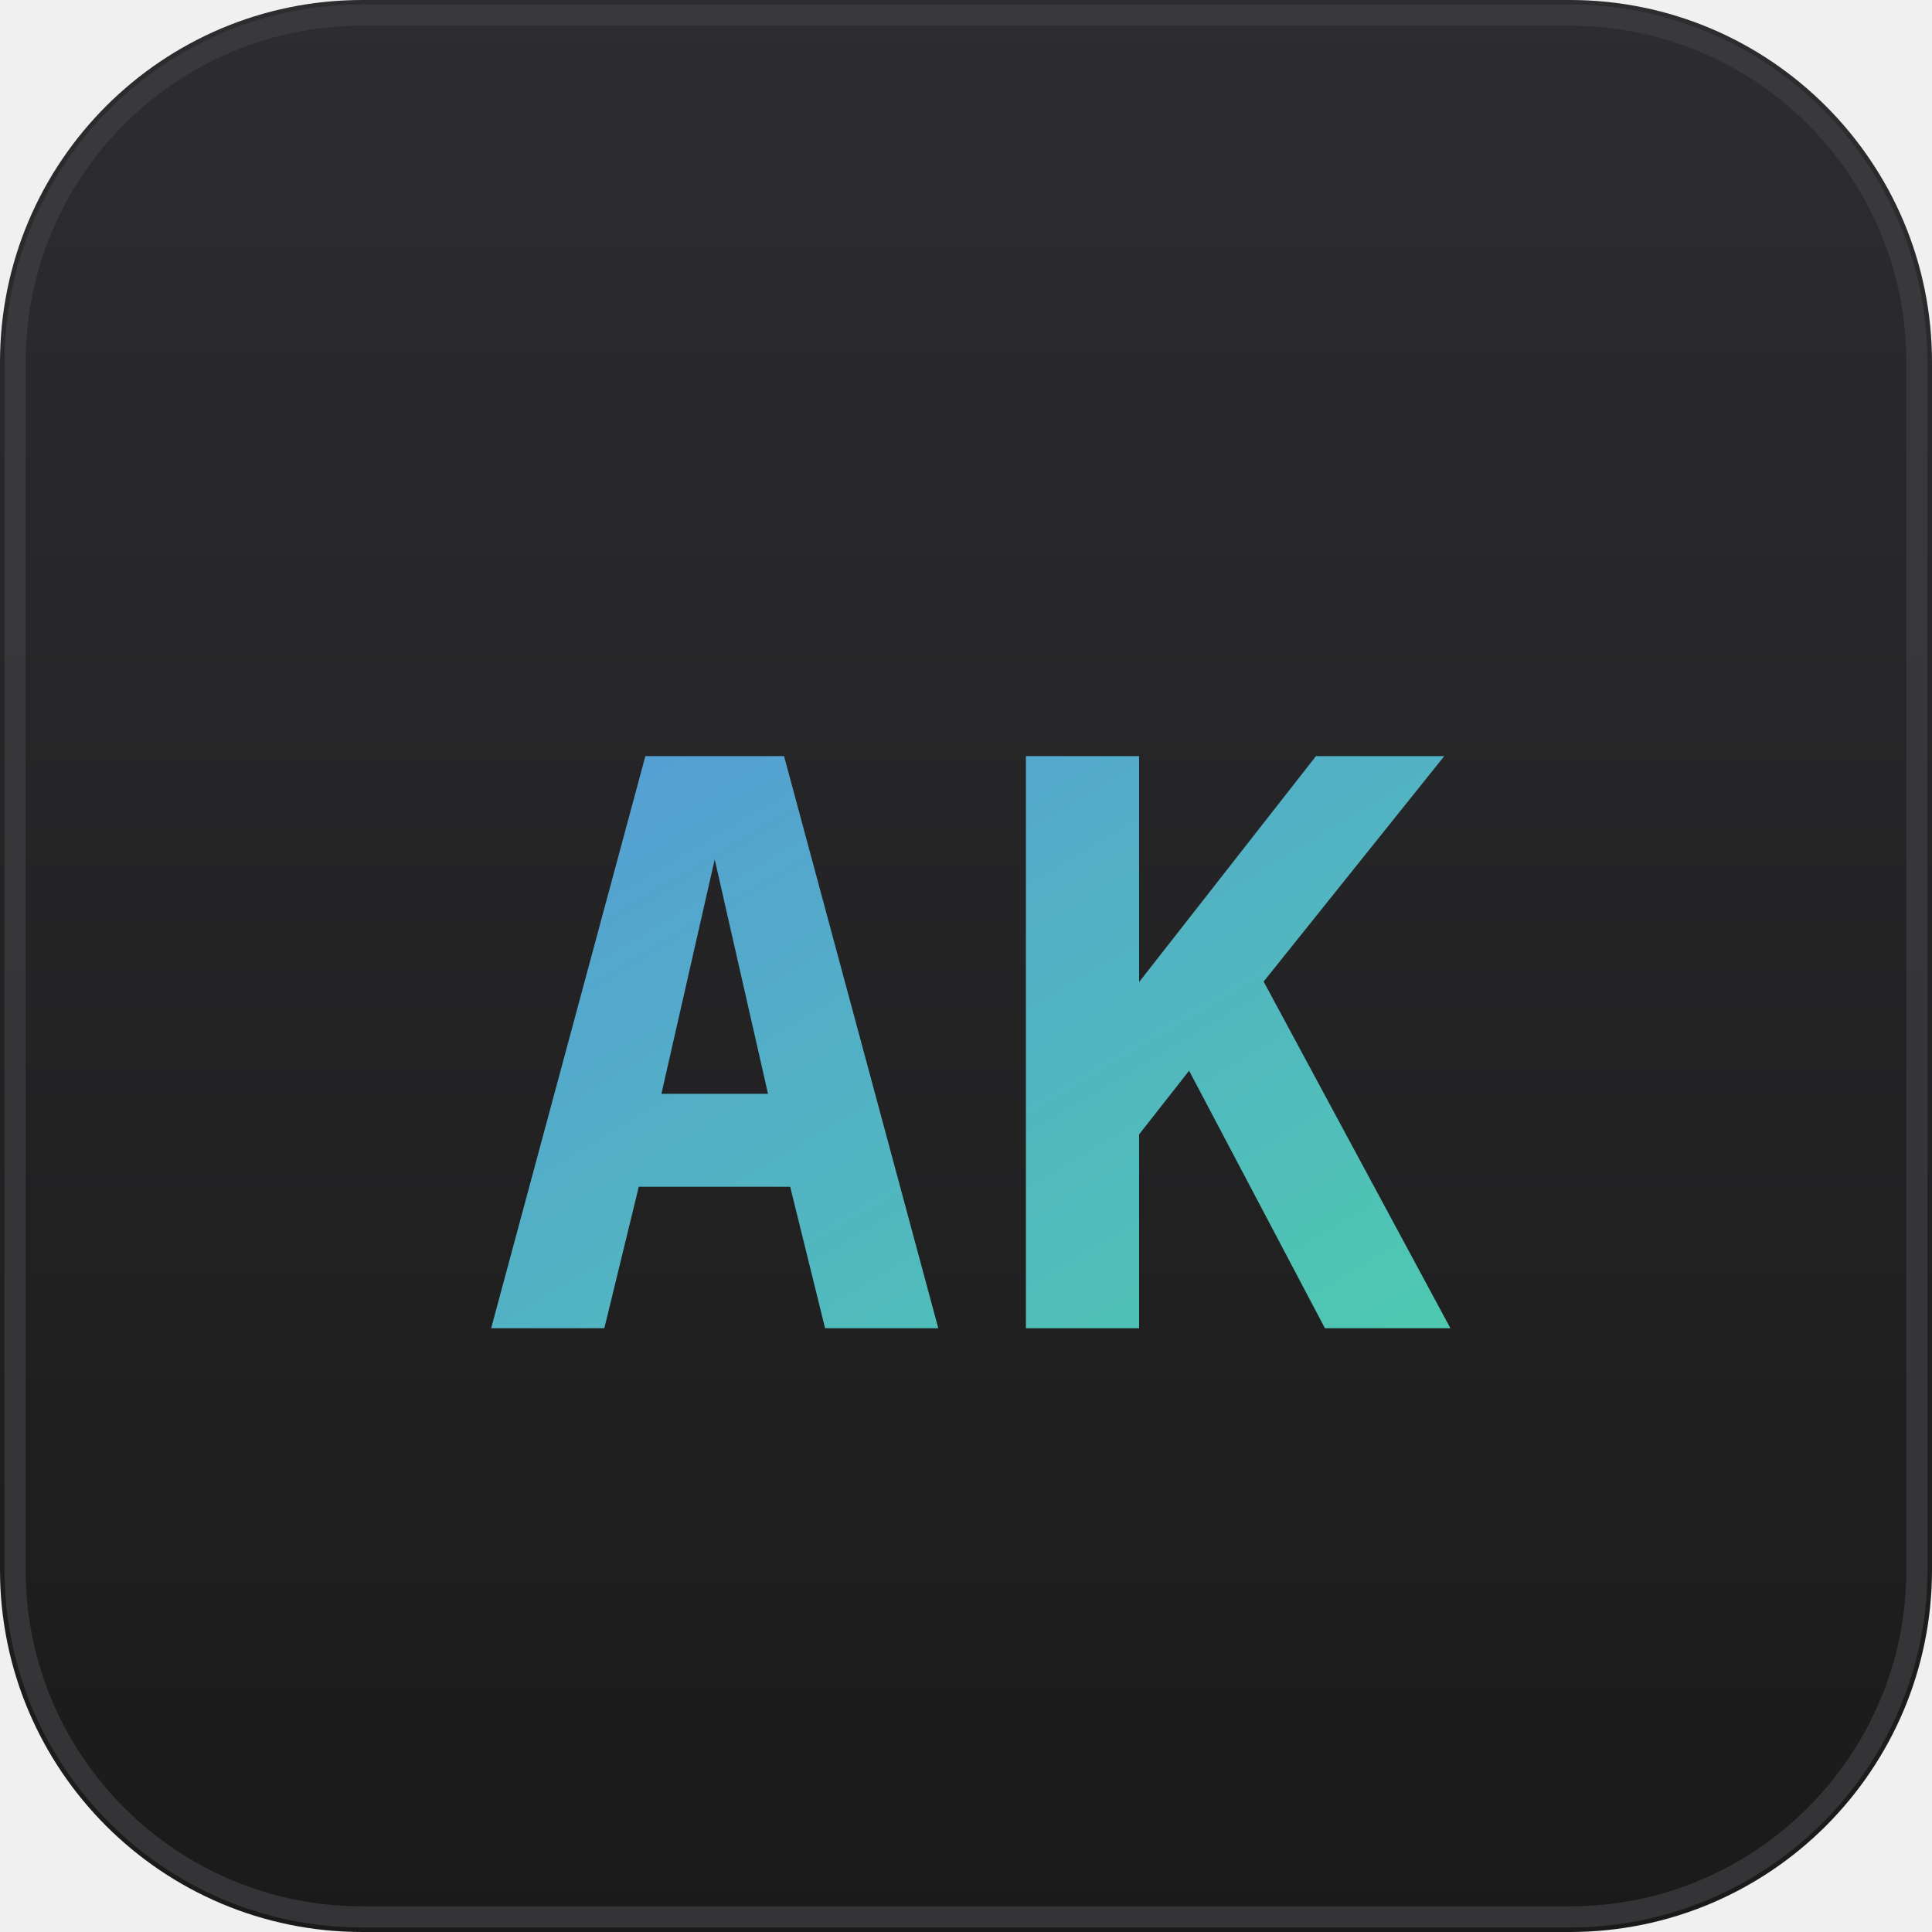
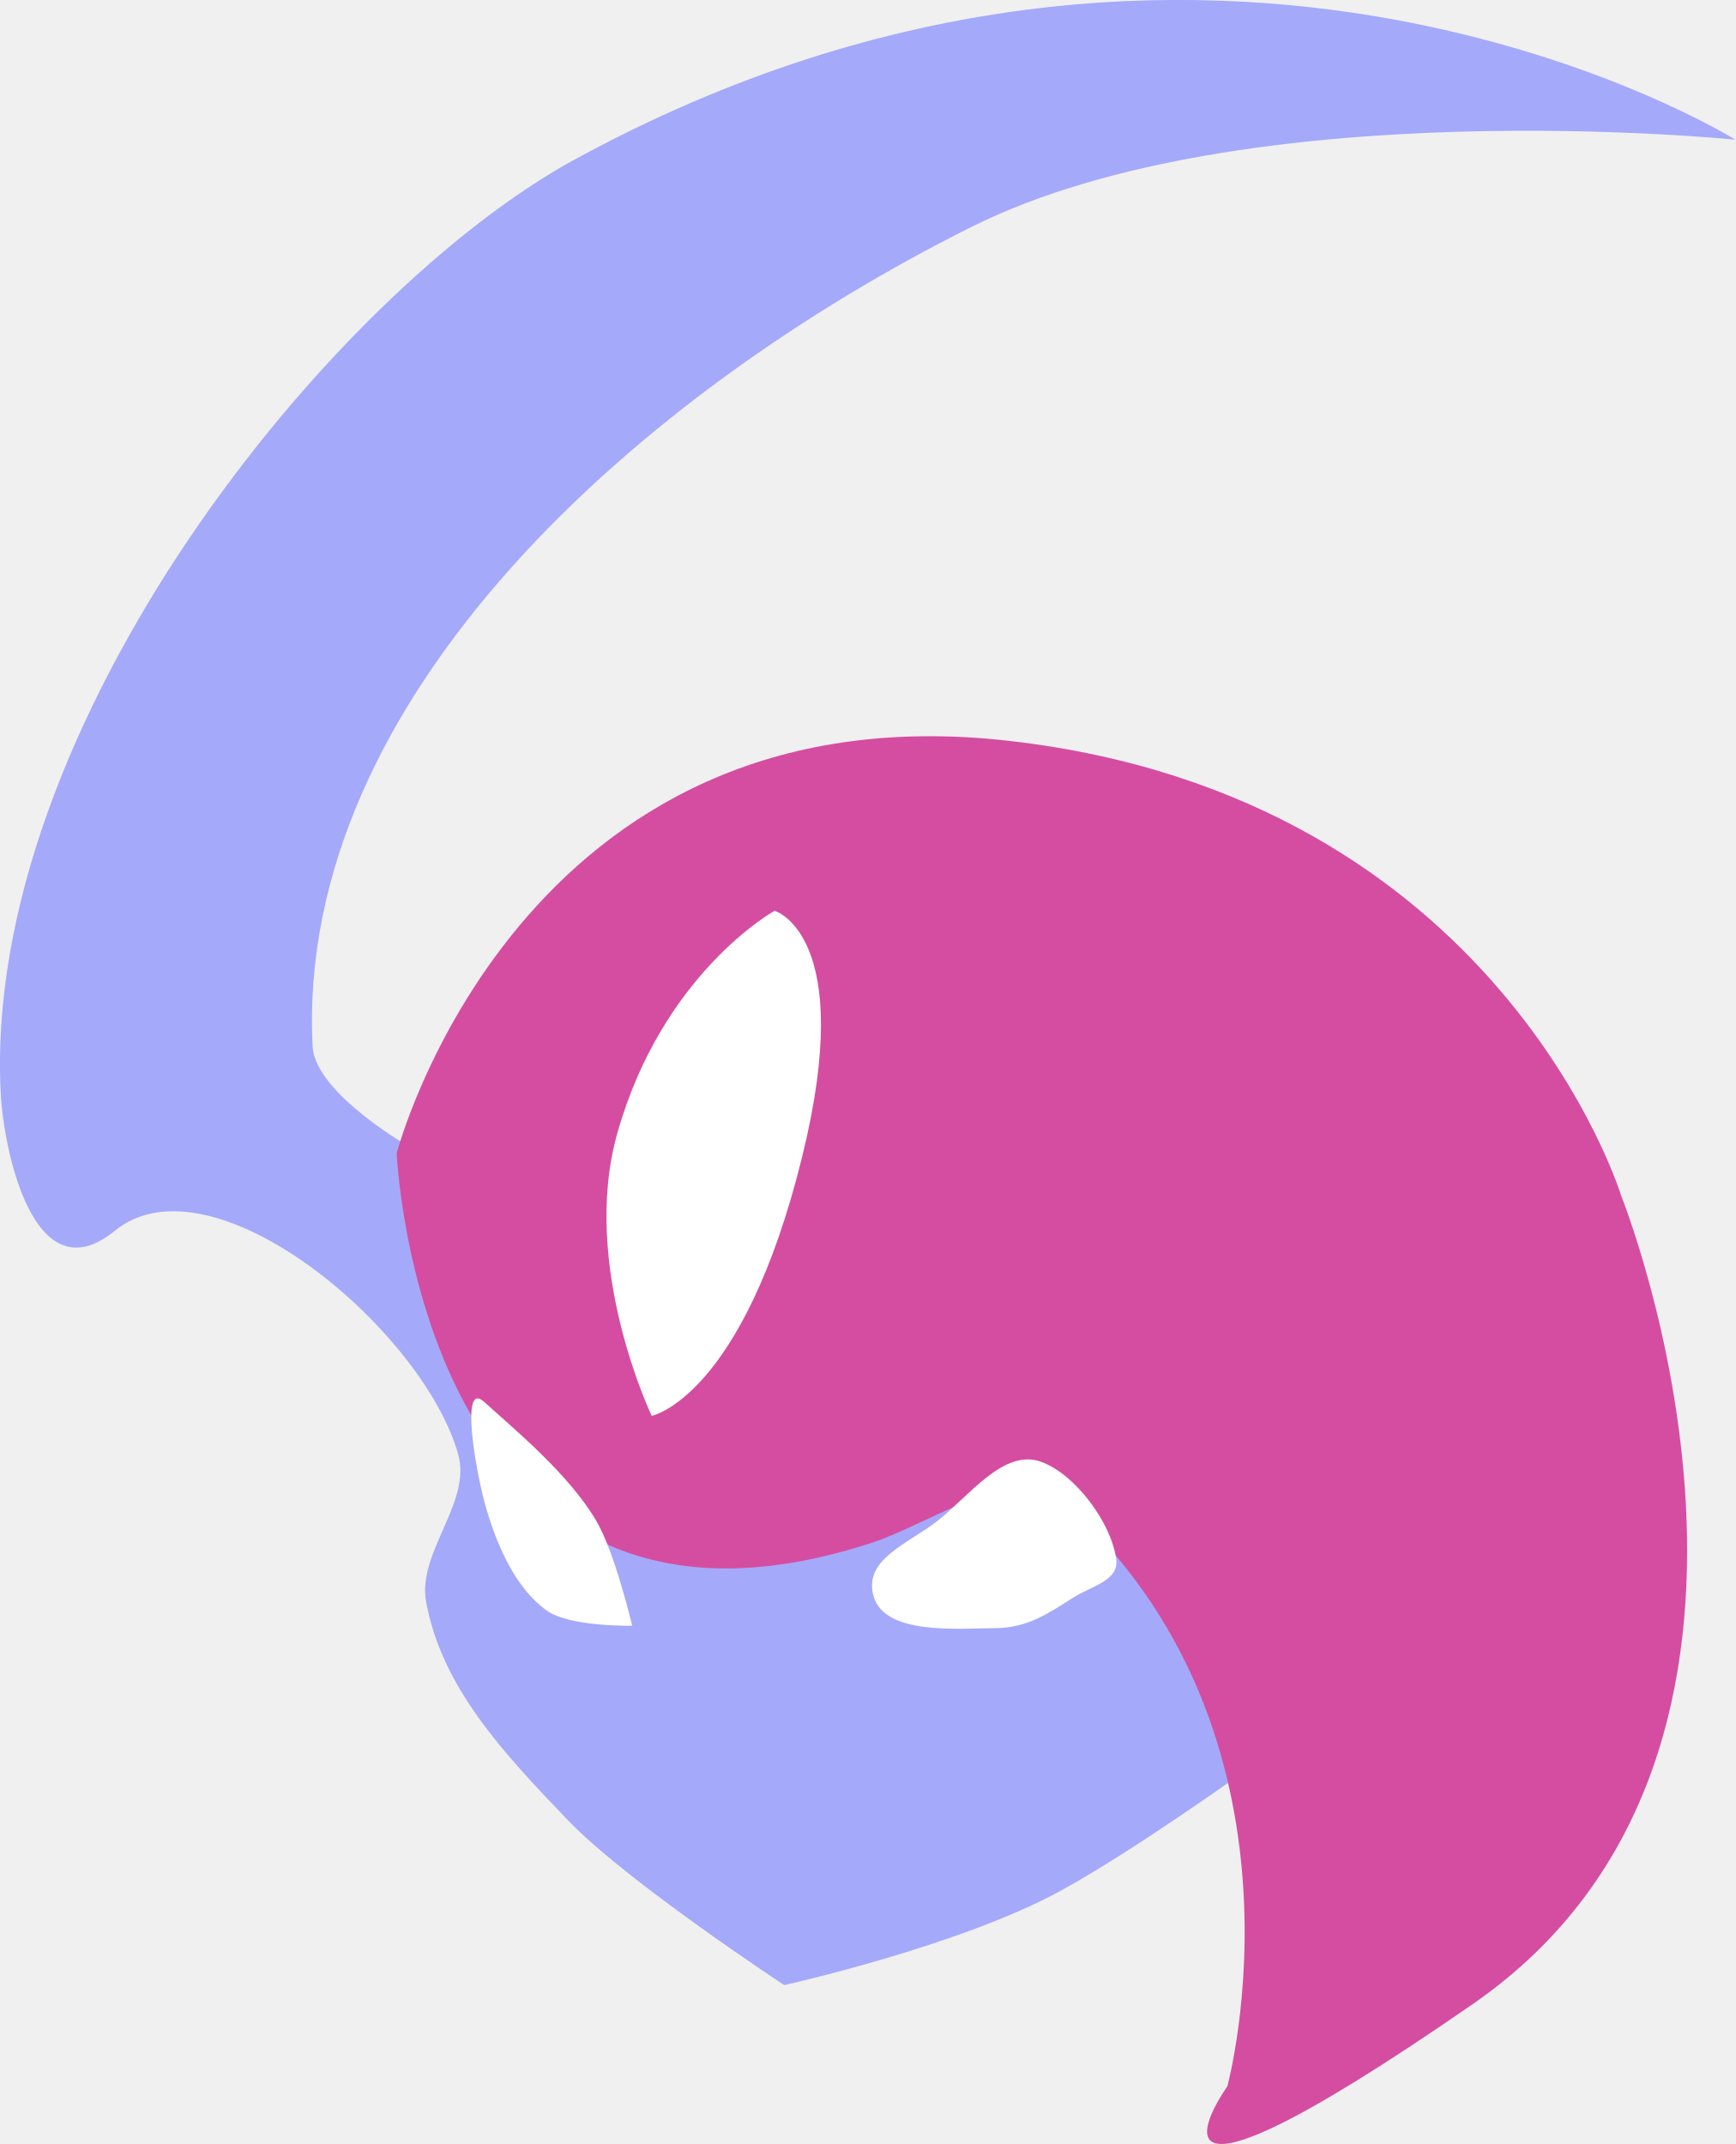
- <svg xmlns="http://www.w3.org/2000/svg" width="64" height="64" viewBox="0 0 64 64">
-   <defs>
-     <linearGradient id="bg" x1="0" y1="0" x2="0" y2="1">
-       <stop offset="0" stop-color="#2d2d30" />
-       <stop offset="1" stop-color="#1a1a1a" />
-     </linearGradient>
-     <linearGradient id="ak" x1="0" y1="0" x2="1" y2="1">
-       <stop offset="0" stop-color="#569cd6" />
-       <stop offset="1" stop-color="#4ec9b0" />
-     </linearGradient>
-   </defs>
-   <rect width="64" height="64" rx="12" fill="url(#bg)" />
-   <rect x="0.5" y="0.5" width="63" height="63" rx="11.5" fill="none" stroke="#3e3e42" stroke-width="0.7" opacity="0.7" />
-   <text x="32" y="44" font-family="monospace" font-size="26" font-weight="bold" text-anchor="middle" fill="url(#ak)" letter-spacing="1">AK</text>
+ <svg xmlns="http://www.w3.org/2000/svg" width="44.973mm" height="55.573mm" viewBox="0 0 44.973 55.573" version="1.1" id="svg1" xml:space="preserve">
+   <defs id="defs1" />
+   <g id="layer1" transform="translate(-103.4251,-17.01209)">
+     <g id="g6">
+       <g id="g5">
+         <path style="opacity:1;fill:#a5a9fa;fill-opacity:1;stroke-width:1;stroke-dasharray:12, 1;stroke-dashoffset:5.6" d="m 148.398,20.633 c 0,0 -12.665,-1.299 -19.794,2.26 -8.558,4.273 -17.523,12.162 -17.078,21.234 0.061,1.25 2.629,2.682 2.629,2.682 0,0 -0.088,2.453 0.361,3.531 0.595,1.43 0.945,2.493 1.786,3.503 1.417,1.701 3.559,3.138 5.7,3.572 1.683,0.341 4.234,-0.593 6.028,-1.35 1.285,-0.542 1.858,-0.62 2.887,-0.006 2.651,1.58 4.849,6.802 4.849,6.802 0,0 -2.909,2.095 -4.846,3.157 -2.63,1.441 -7.17,2.448 -7.17,2.448 0,0 -4.076,-2.679 -5.599,-4.266 -1.691,-1.762 -3.275,-3.45 -3.682,-5.666 -0.236,-1.286 1.188,-2.568 0.829,-3.834 -0.915,-3.232 -6.387,-7.833 -8.9,-5.784 -2.098,1.71 -2.876,-2.093 -2.953,-3.55 -0.505,-9.537 8.565,-20.773 14.865,-24.214 8.243,-4.502 15.765,-4.632 21.226,-3.637 5.461,0.995 8.862,3.116 8.862,3.116 z" id="path1" />
+         <path style="opacity:1;fill:#d54da0;fill-opacity:1;stroke-width:1;stroke-dasharray:12, 1;stroke-dashoffset:5.6" d="m 113.707,46.901 c 0,0 3.17,-12.143 15.884,-10.684 12.714,1.458 15.852,11.794 15.852,11.794 0,0 5.747,14.312 -3.849,20.948 -9.595,6.636 -6.36,2.133 -6.36,2.133 0,0 2.494,-9.145 -4.28,-15.186 -1.173,-1.046 -3.36,0.587 -4.978,1.11 -11.686,3.775 -12.27,-10.114 -12.27,-10.114 z" id="path2" />
+         <path style="opacity:1;fill:#ffffff;fill-opacity:1;stroke-width:1;stroke-dasharray:12, 1;stroke-dashoffset:5.6" d="m 123.499,40.62 c 0,0 -2.912,1.614 -4.08,5.784 -0.96,3.429 0.897,7.308 0.897,7.308 0,0 2.362,-0.471 3.901,-6.726 1.416,-5.752 -0.717,-6.367 -0.717,-6.367 z" id="path3" />
+         <path style="opacity:1;fill:#ffffff;fill-opacity:1;stroke-width:1;stroke-dasharray:12, 1;stroke-dashoffset:5.6" d="m 115.973,53.349 c 0.758,0.692 2.175,1.847 2.901,3.075 0.492,0.832 0.935,2.727 0.935,2.727 0,0 -1.616,0.038 -2.219,-0.396 -0.805,-0.58 -1.277,-1.667 -1.569,-2.663 -0.247,-0.842 -0.695,-3.334 -0.048,-2.742 z" id="path4" />
+         <path style="opacity:1;fill:#ffffff;fill-opacity:1;stroke-width:1;stroke-dasharray:12, 1;stroke-dashoffset:5.6" d="m 130.405,54.901 c -0.979,-0.353 -1.883,0.921 -2.711,1.554 -0.772,0.59 -1.884,0.98 -1.633,1.918 0.275,1.025 2.162,0.85 3.186,0.84 0.824,-0.008 1.384,-0.406 1.997,-0.793 0.487,-0.307 1.187,-0.435 1.11,-0.999 -0.131,-0.947 -1.066,-2.202 -1.95,-2.521 z" id="path5" />
+       </g>
+     </g>
+   </g>
</svg>
